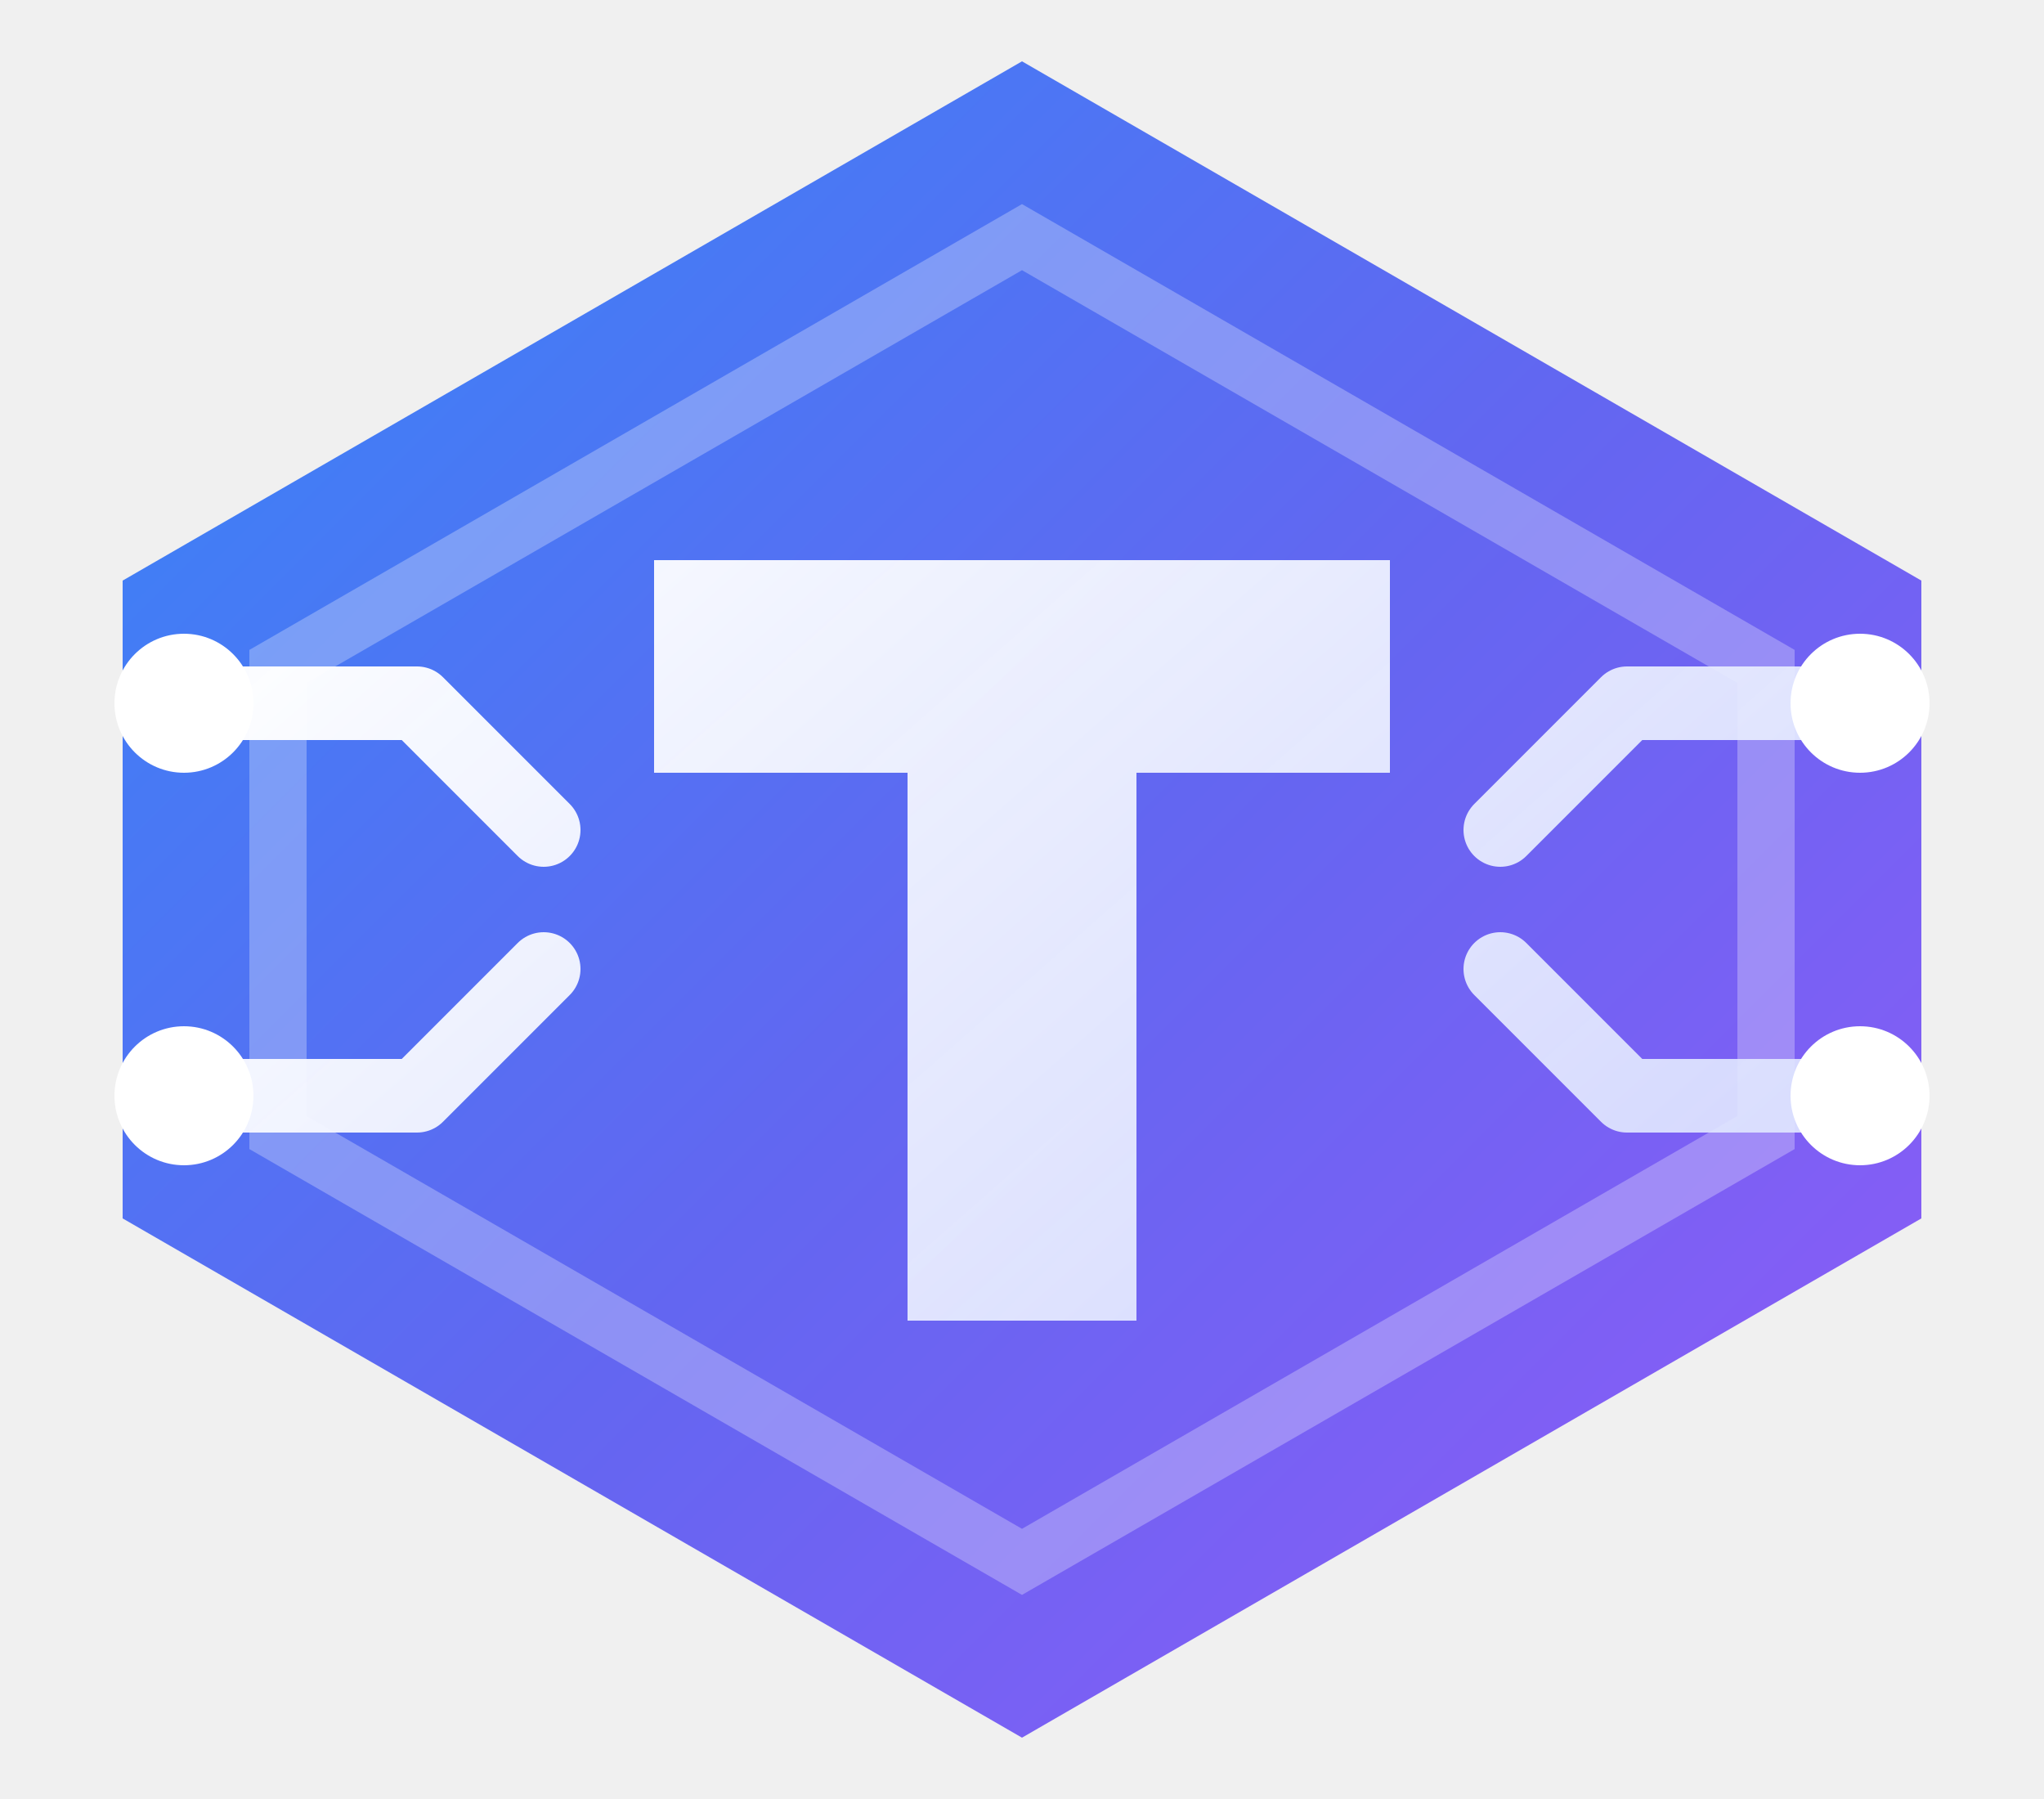
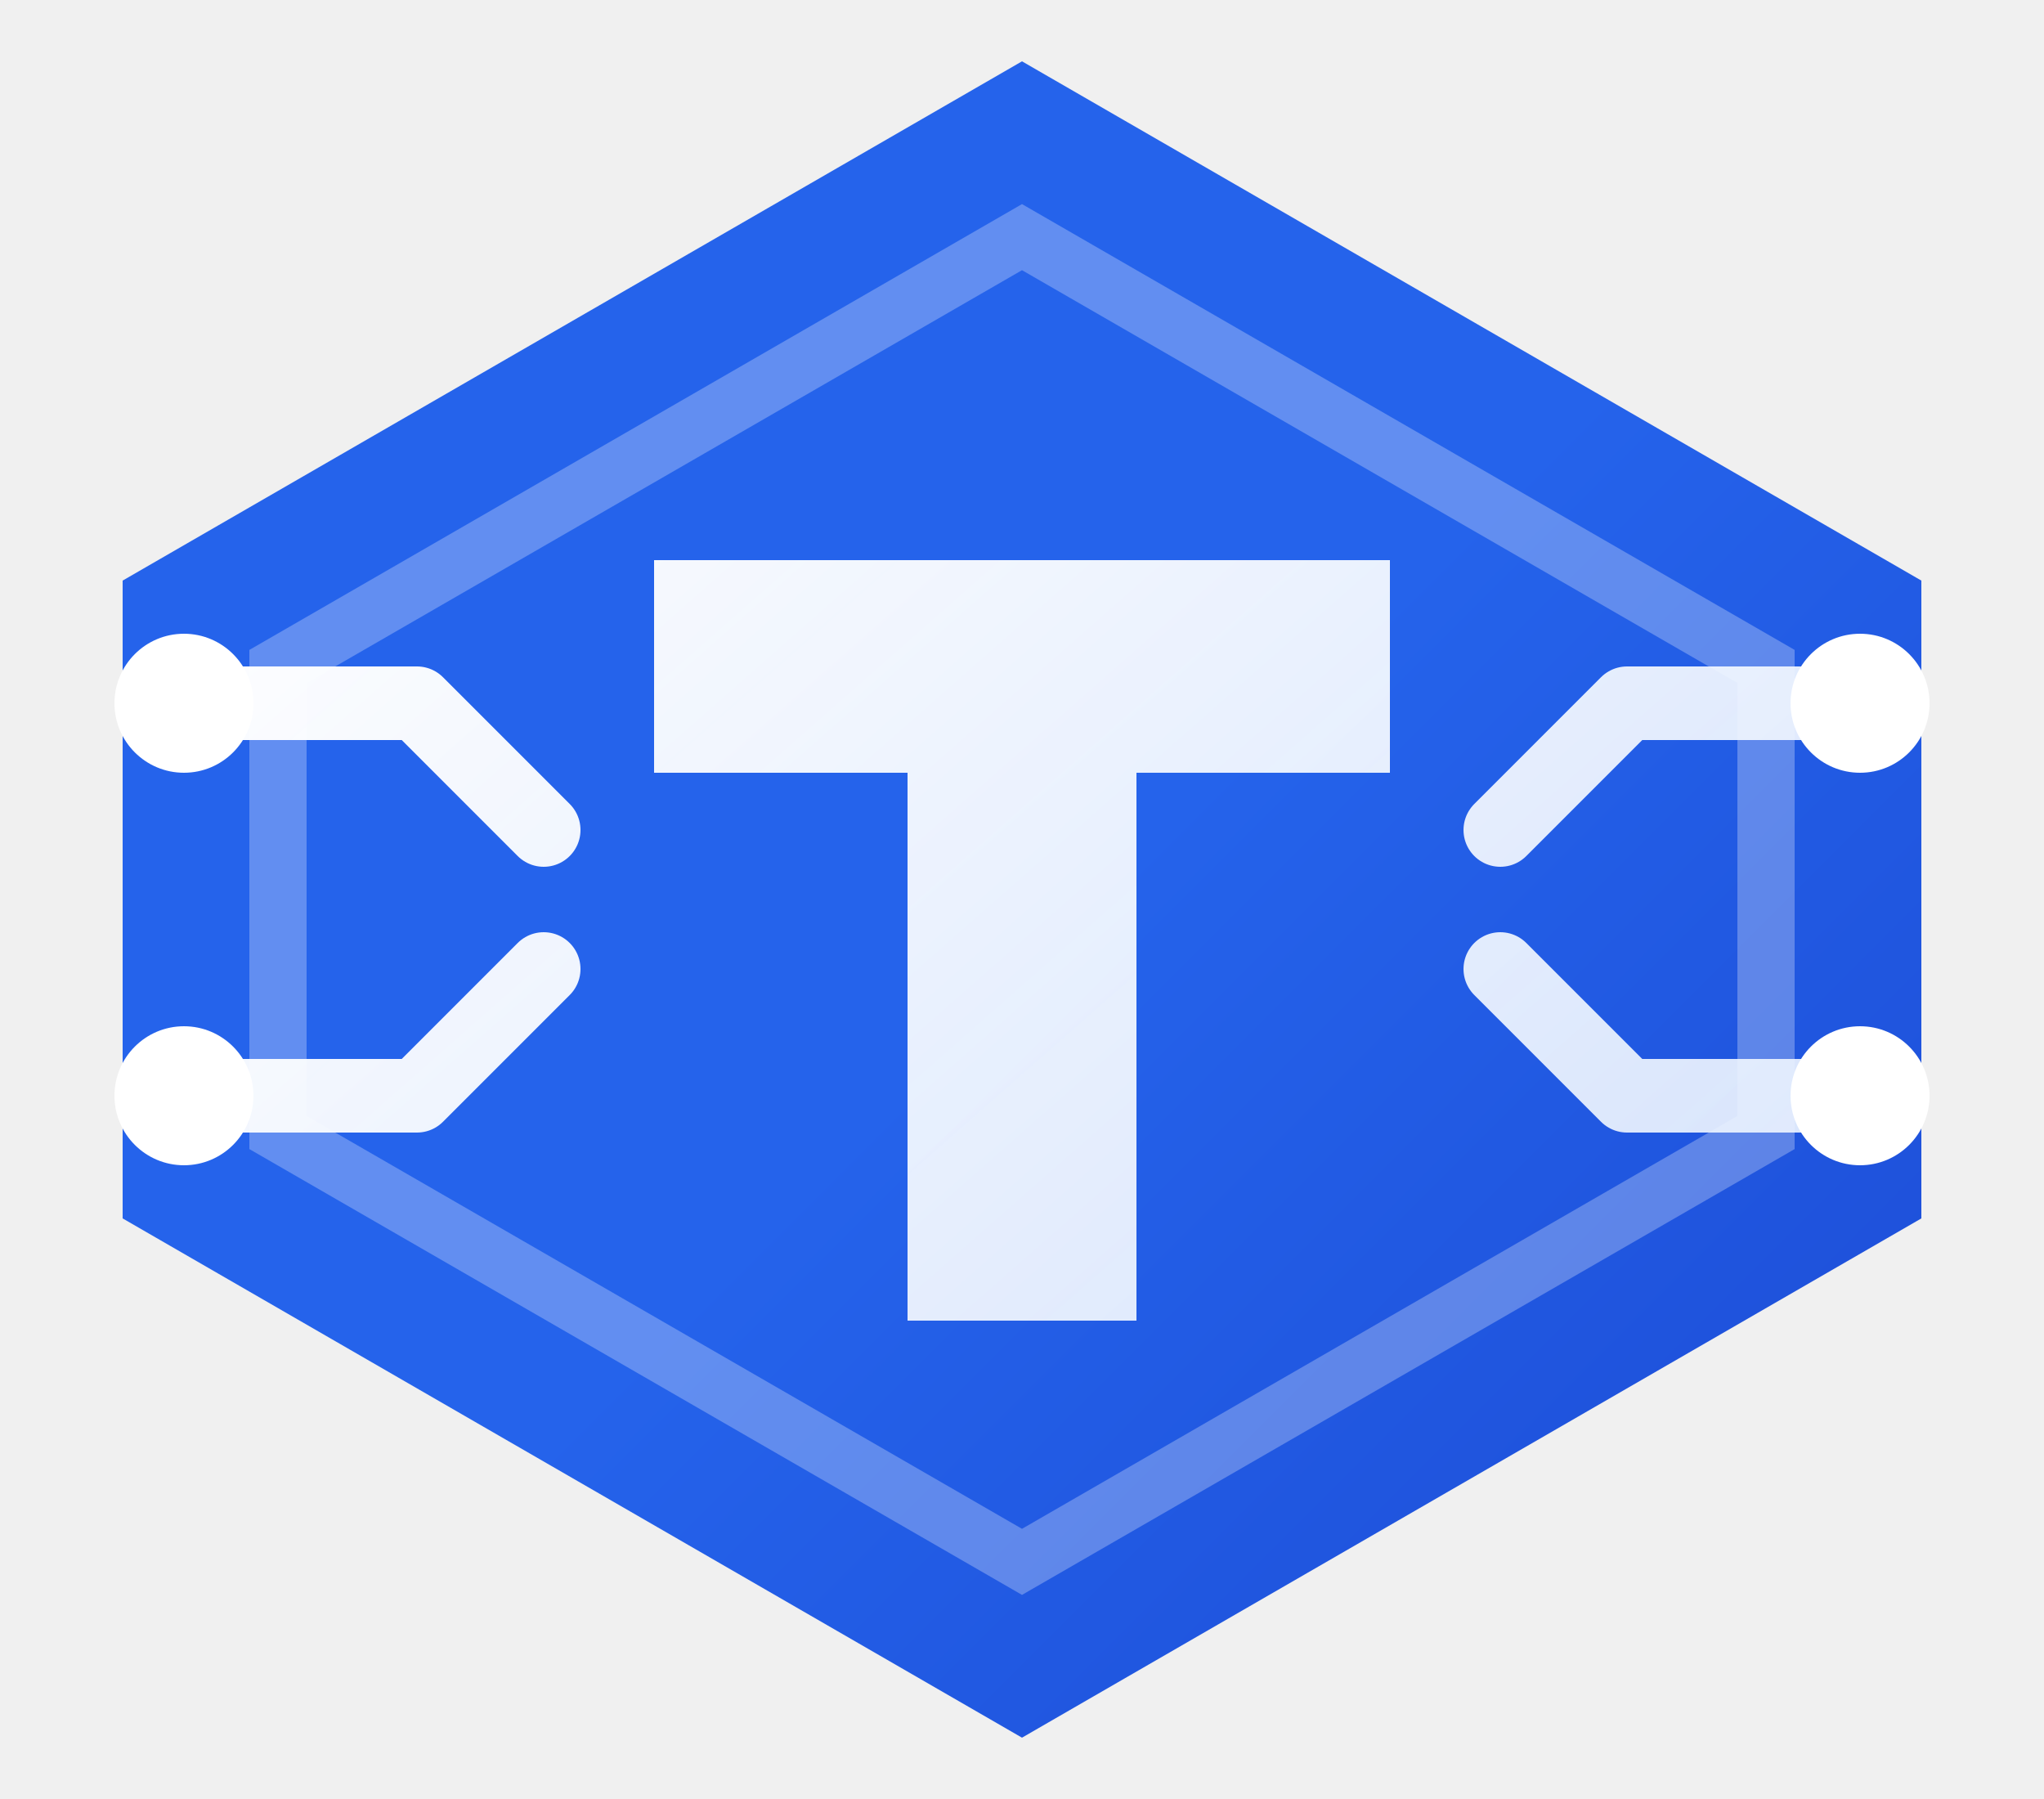
<svg xmlns="http://www.w3.org/2000/svg" width="50" height="44" viewBox="0 0 50 44" fill="none" role="img" aria-labelledby="techanor-logo-title">
  <defs>
    <linearGradient id="techanor-gradient" x1="7" y1="4" x2="43" y2="40" gradientUnits="userSpaceOnUse">
-       <stop stop-color="#3B82F6" />
-       <stop offset="0.52" stop-color="#6366F1" />
-       <stop offset="1" stop-color="#8B5CF6" />
+       <stop stop-color="#2563EB" />
+       <stop offset="0.52" stop-color="#2563EB" />
+       <stop offset="1" stop-color="#1D4ED8" />
    </linearGradient>
    <linearGradient id="techanor-highlight" x1="14" y1="9" x2="36" y2="34" gradientUnits="userSpaceOnUse">
      <stop stop-color="white" stop-opacity="0.98" />
-       <stop offset="1" stop-color="#E0E7FF" stop-opacity="0.9" />
+       <stop offset="1" stop-color="#EFF6FF" stop-opacity="0.9" />
    </linearGradient>
  </defs>
  <path d="M25 1.5 47 14.2v15.6L25 42.5 3 29.8V14.2L25 1.5Z" fill="url(#techanor-gradient)" />
  <path d="M25 5.8 43.2 16.3v11.4L25 38.2 6.8 27.7V16.3L25 5.8Z" stroke="white" stroke-opacity="0.28" stroke-width="1.4" />
  <path d="M4.5 17.2h5.7l3.1 3.1M45.5 17.2h-5.7l-3.1 3.1M4.5 26.8h5.7l3.1-3.1M45.5 26.8h-5.7l-3.1-3.1" stroke="url(#techanor-highlight)" stroke-width="1.8" stroke-linecap="round" stroke-linejoin="round" />
  <circle cx="4.5" cy="17.2" r="1.7" fill="white" />
  <circle cx="45.5" cy="17.2" r="1.7" fill="white" />
  <circle cx="4.5" cy="26.8" r="1.7" fill="white" />
  <circle cx="45.5" cy="26.8" r="1.7" fill="white" />
  <path d="M16 13.7h18v5.2h-6.2v13.4h-5.6V18.9H16v-5.2Z" fill="url(#techanor-highlight)" />
</svg>
